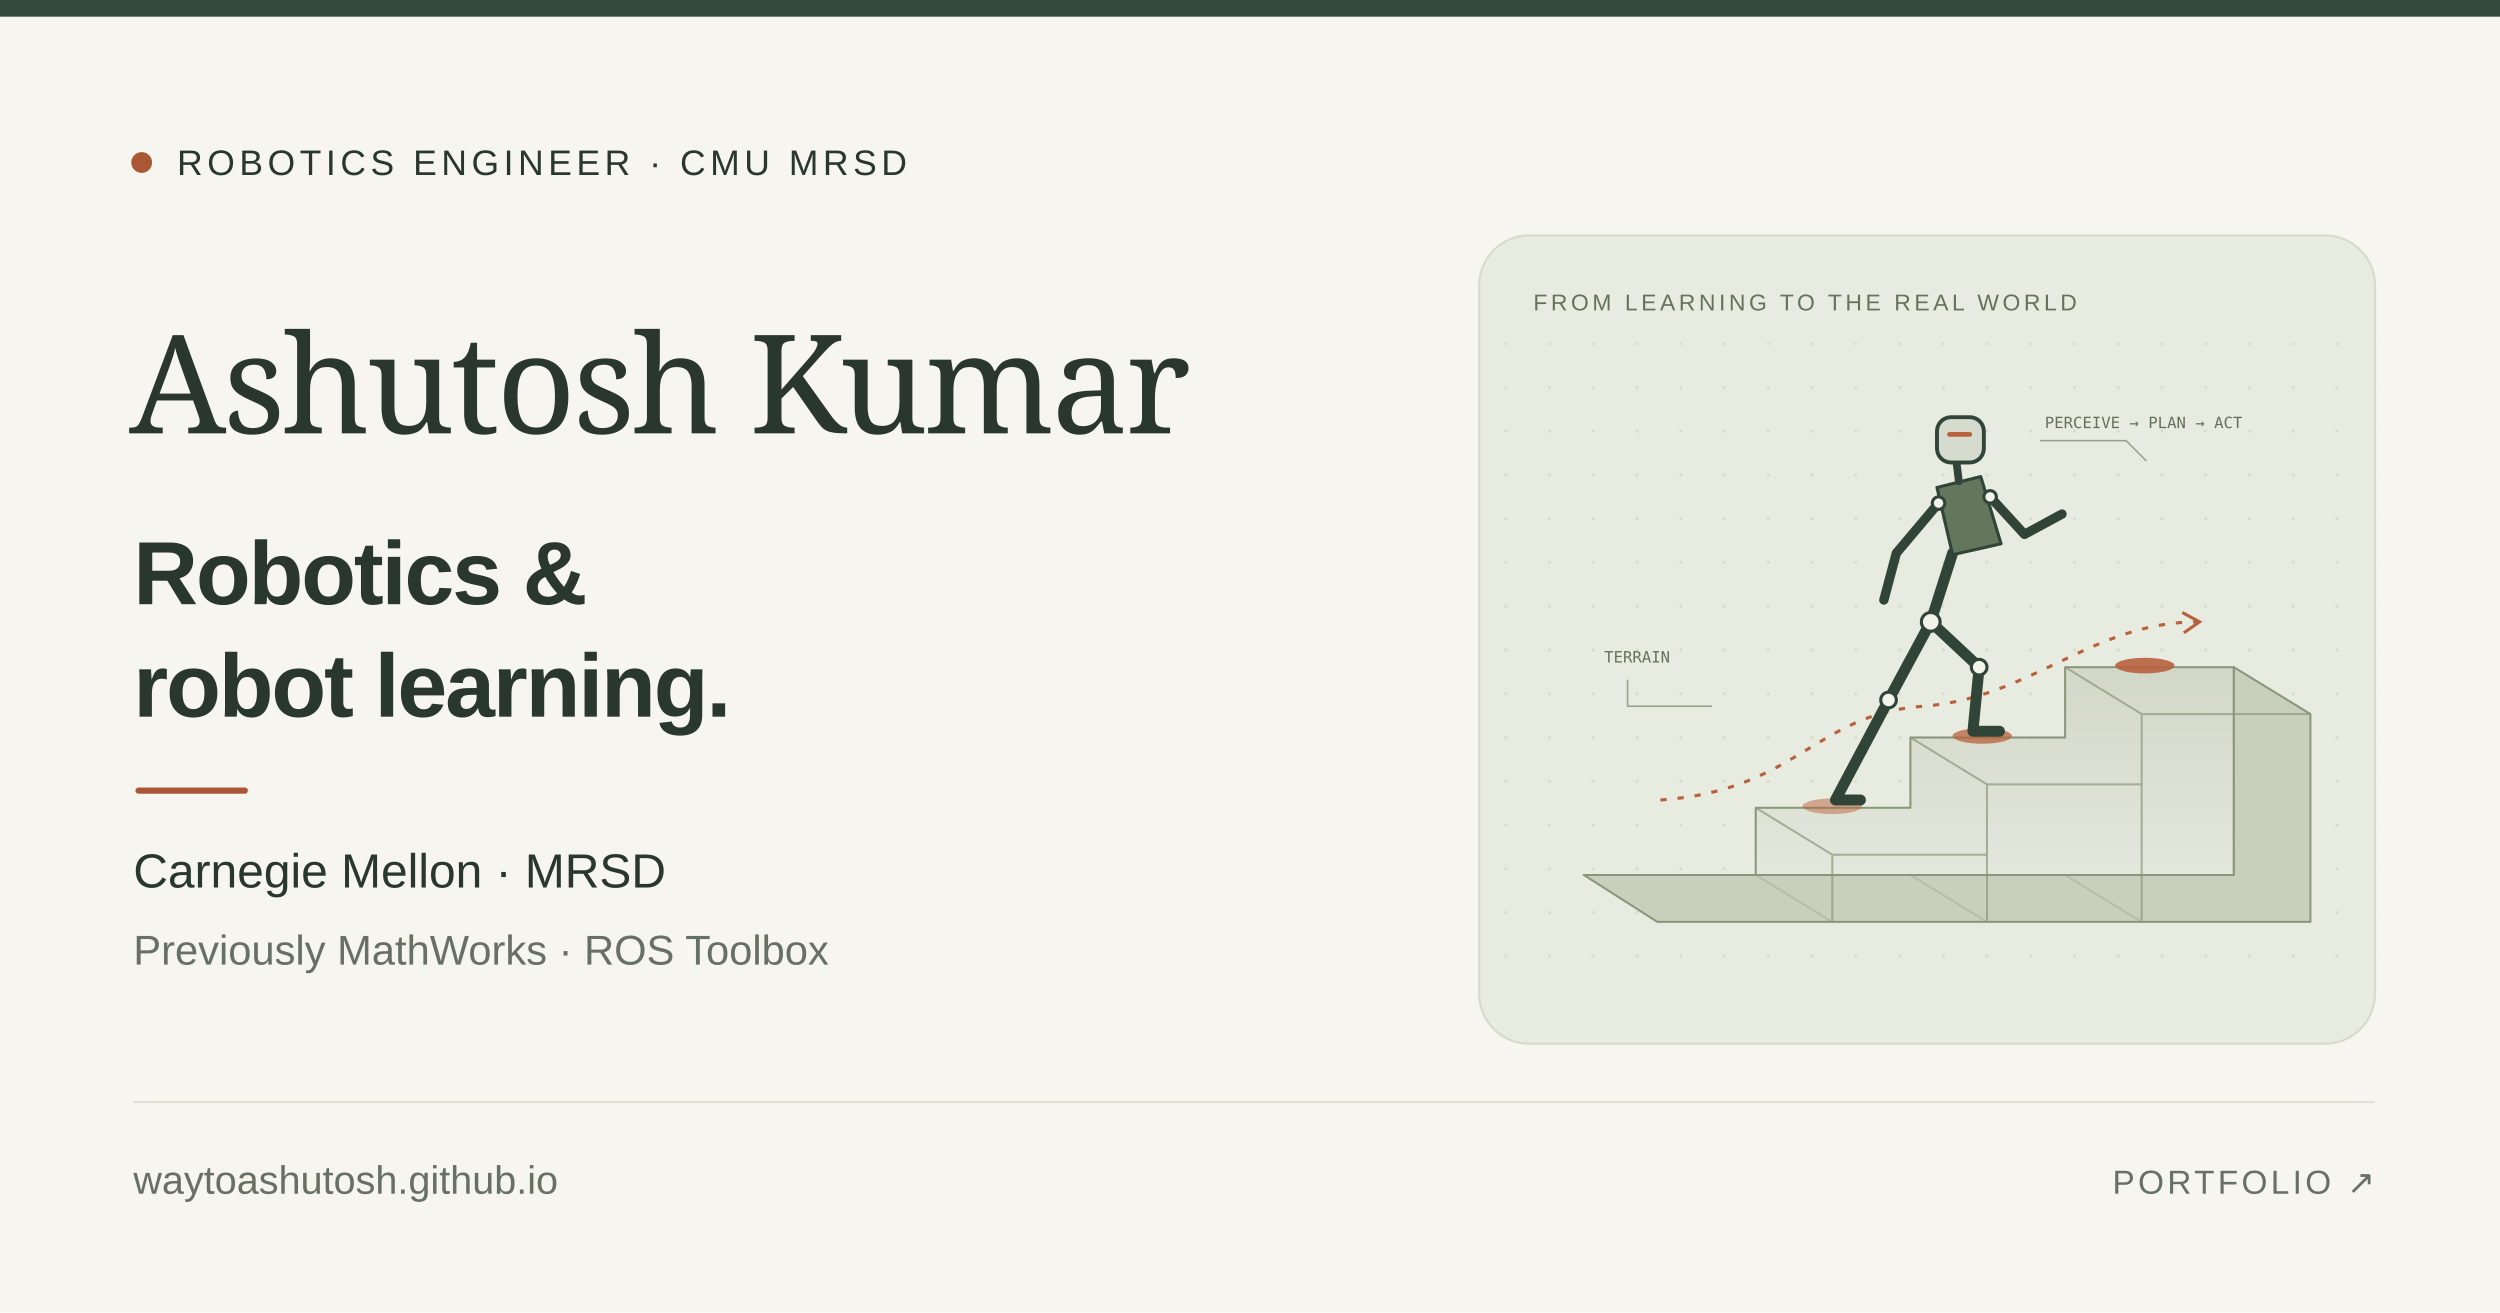
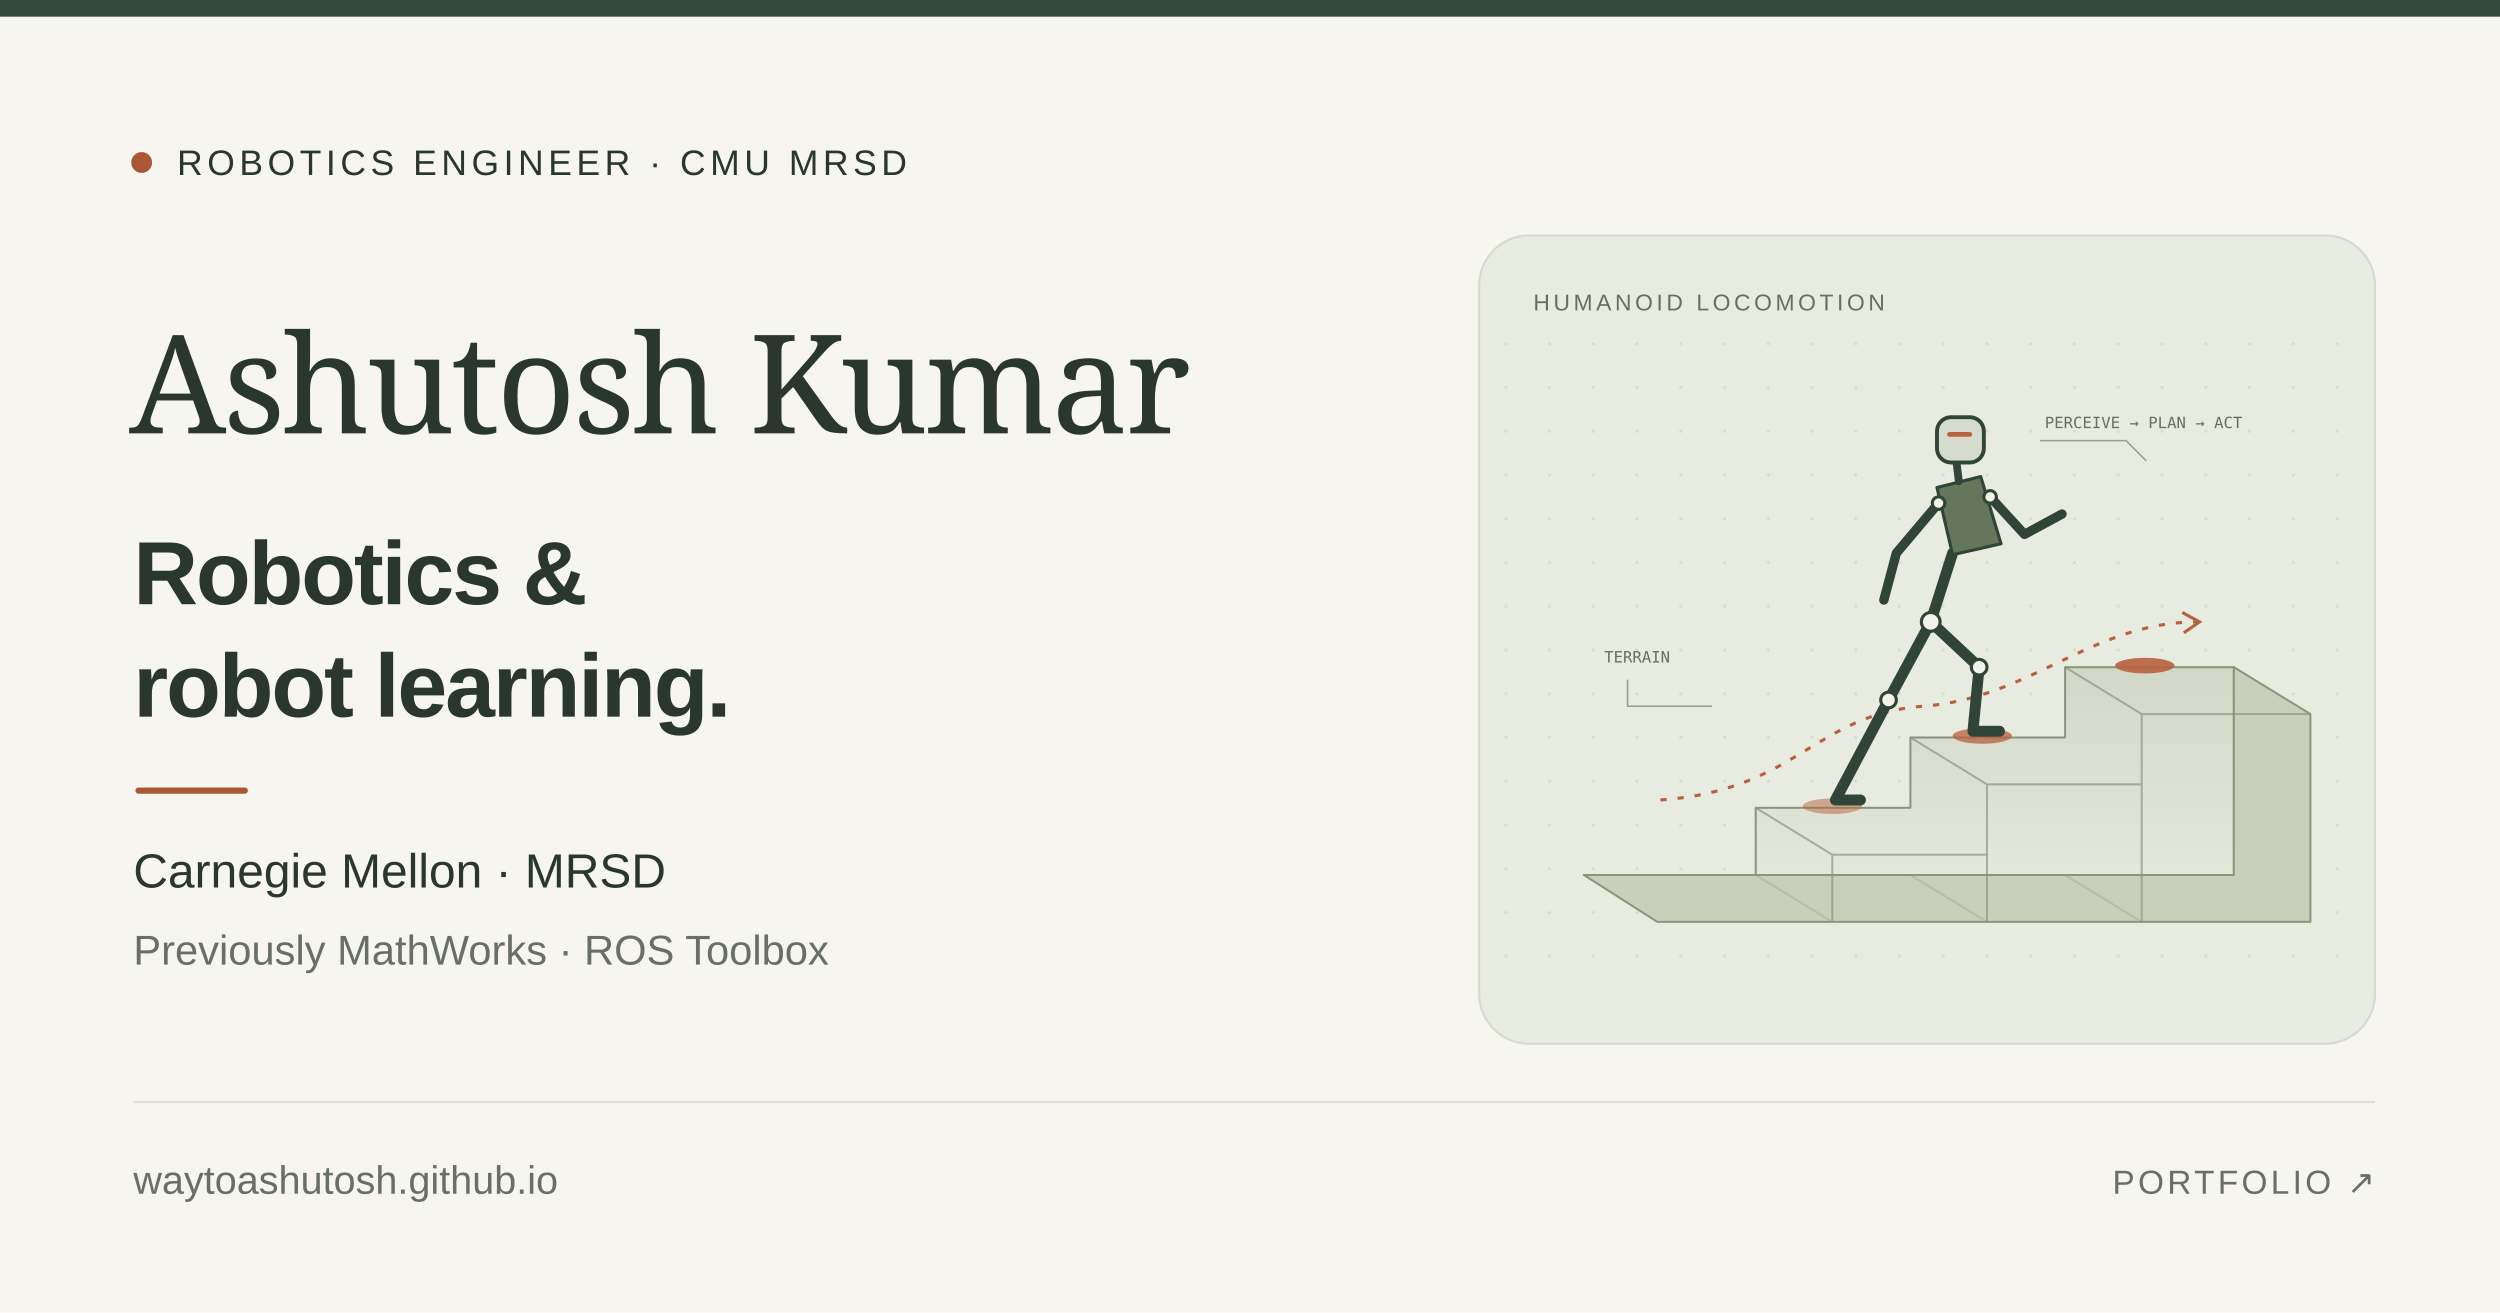
<svg xmlns="http://www.w3.org/2000/svg" width="1200" height="630" viewBox="0 0 1200 630">
  <rect width="1200" height="630" fill="#f6f5f0" />
  <rect x="0" y="0" width="1200" height="8" fill="#344b3b" />
  <g font-family="Arial, sans-serif" fill="#29372e">
    <circle cx="68" cy="78" r="5" fill="#aa5735" />
    <text x="85" y="84" font-size="17" letter-spacing="2.2">ROBOTICS ENGINEER · CMU MRSD</text>
    <text x="62" y="208" font-family="Georgia, serif" font-size="66" letter-spacing="-1.4">Ashutosh Kumar</text>
    <text x="64" y="290" font-size="43" font-weight="700" letter-spacing="-1">Robotics &amp;</text>
    <text x="64" y="344" font-size="43" font-weight="700" letter-spacing="-1">robot learning.</text>
    <rect x="65" y="378" width="54" height="3" rx="1.5" fill="#aa5735" />
    <text x="64" y="426" font-size="23">Carnegie Mellon · MRSD</text>
    <text x="64" y="463" font-size="20" fill="#687066">Previously MathWorks · ROS Toolbox</text>
    <rect x="710" y="113" width="430" height="388" rx="24" fill="#e8ebdf" stroke="#d5dacd" />
-     <text x="736" y="149" font-size="11" letter-spacing="1.7" fill="#65715d">FROM LEARNING TO THE REAL WORLD</text>
+     <text x="736" y="149" font-size="11" letter-spacing="1.7" fill="#65715d">HUMANOID LOCOMOTION</text>
  </g>
  <svg x="722" y="164" width="420" height="308" viewBox="0 0 560 410">
    <defs>
      <pattern id="terrain-grid" width="28" height="28" patternUnits="userSpaceOnUse">
        <circle cx="1" cy="1" r="1" fill="#c7cdbf" opacity=".52" />
      </pattern>
      <linearGradient id="stair-fill" x1="0" y1="0" x2="0" y2="1">
        <stop offset="0" stop-color="#d2d8c8" />
        <stop offset="1" stop-color="#e4e7dc" />
      </linearGradient>
    </defs>
    <rect x="0" y="0" width="560" height="410" fill="url(#terrain-grid)" />
    <g class="staircase" stroke="#89967c" stroke-width="1.3" stroke-linejoin="round">
      <path d="M51 341h110v-43h99v-45h99v-45h108v133z" fill="url(#stair-fill)" />
      <path d="M51 341 98 371h418V238l-49-30v133z" fill="#c8cfbc" />
      <path d="m161 298 49 30h99v-45h99v-45h108M260 253l49 30M359 208l49 30M210 328v43M309 283v88M408 238v133" fill="none" opacity=".7" />
      <path d="m161 341 49 30M260 341l49 30M359 341l49 30" fill="none" opacity=".3" />
    </g>
    <path id="reference-path" d="M100 293C187 287 199 238 268 233S376 179 444 179" fill="none" stroke="#b7613e" stroke-width="2" stroke-dasharray="4 7" />
    <path id="direction-arrow" d="m434 173 11 6-10 7" fill="none" stroke="#b7613e" stroke-width="2" />
    <g fill="#b7613e">
      <ellipse cx="210" cy="297" rx="19" ry="5" opacity=".5" />
      <ellipse cx="306" cy="252" rx="19" ry="5" opacity=".75" />
      <ellipse cx="410" cy="207" rx="19" ry="5" opacity=".9" />
    </g>
    <g class="robot" fill="none" stroke="#304437" stroke-width="7" stroke-linecap="round" stroke-linejoin="round">
      <path d="m287 135-14 44 31 29-4 41h17M273 179l-27 50-34 64h16" />
      <path d="m287 136-10-43 28-7 13 43z" fill="#64775d" stroke-width="2" />
      <path d="m278 103-27 32-8 30M311 99l22 24 24-13" stroke-width="6" />
      <path d="m291 89-2-16" stroke-width="5" />
      <rect x="277" y="48" width="30" height="29" rx="9" fill="#d6dccd" stroke-width="2.5" />
      <path d="M285 59h13" stroke="#b7613e" stroke-width="3" />
    </g>
    <g fill="#f2f3e9" stroke="#304437" stroke-width="2">
      <circle cx="273" cy="179" r="6" />
      <circle cx="304" cy="208" r="5" />
      <circle cx="246" cy="229" r="5" />
      <circle cx="278" cy="103" r="4" />
      <circle cx="311" cy="99" r="4" />
    </g>
    <g class="scene-annotation" fill="#65715d" font-family="monospace" font-size="10">
      <path d="M343 63h55l13 13" fill="none" stroke="#95a18c" />
      <text x="346" y="55">PERCEIVE → PLAN → ACT</text>
      <path d="M133 233H79v-17" fill="none" stroke="#95a18c" />
      <text x="64" y="205">TERRAIN</text>
    </g>
  </svg>
  <path d="M64 529H1140" stroke="#dddfd5" />
  <g font-family="Arial, sans-serif" font-size="19" fill="#687066">
    <text x="64" y="573">waytoashutosh.github.io</text>
    <text x="1140" y="573" text-anchor="end" font-size="16" letter-spacing="1.6">PORTFOLIO ↗</text>
  </g>
</svg>
